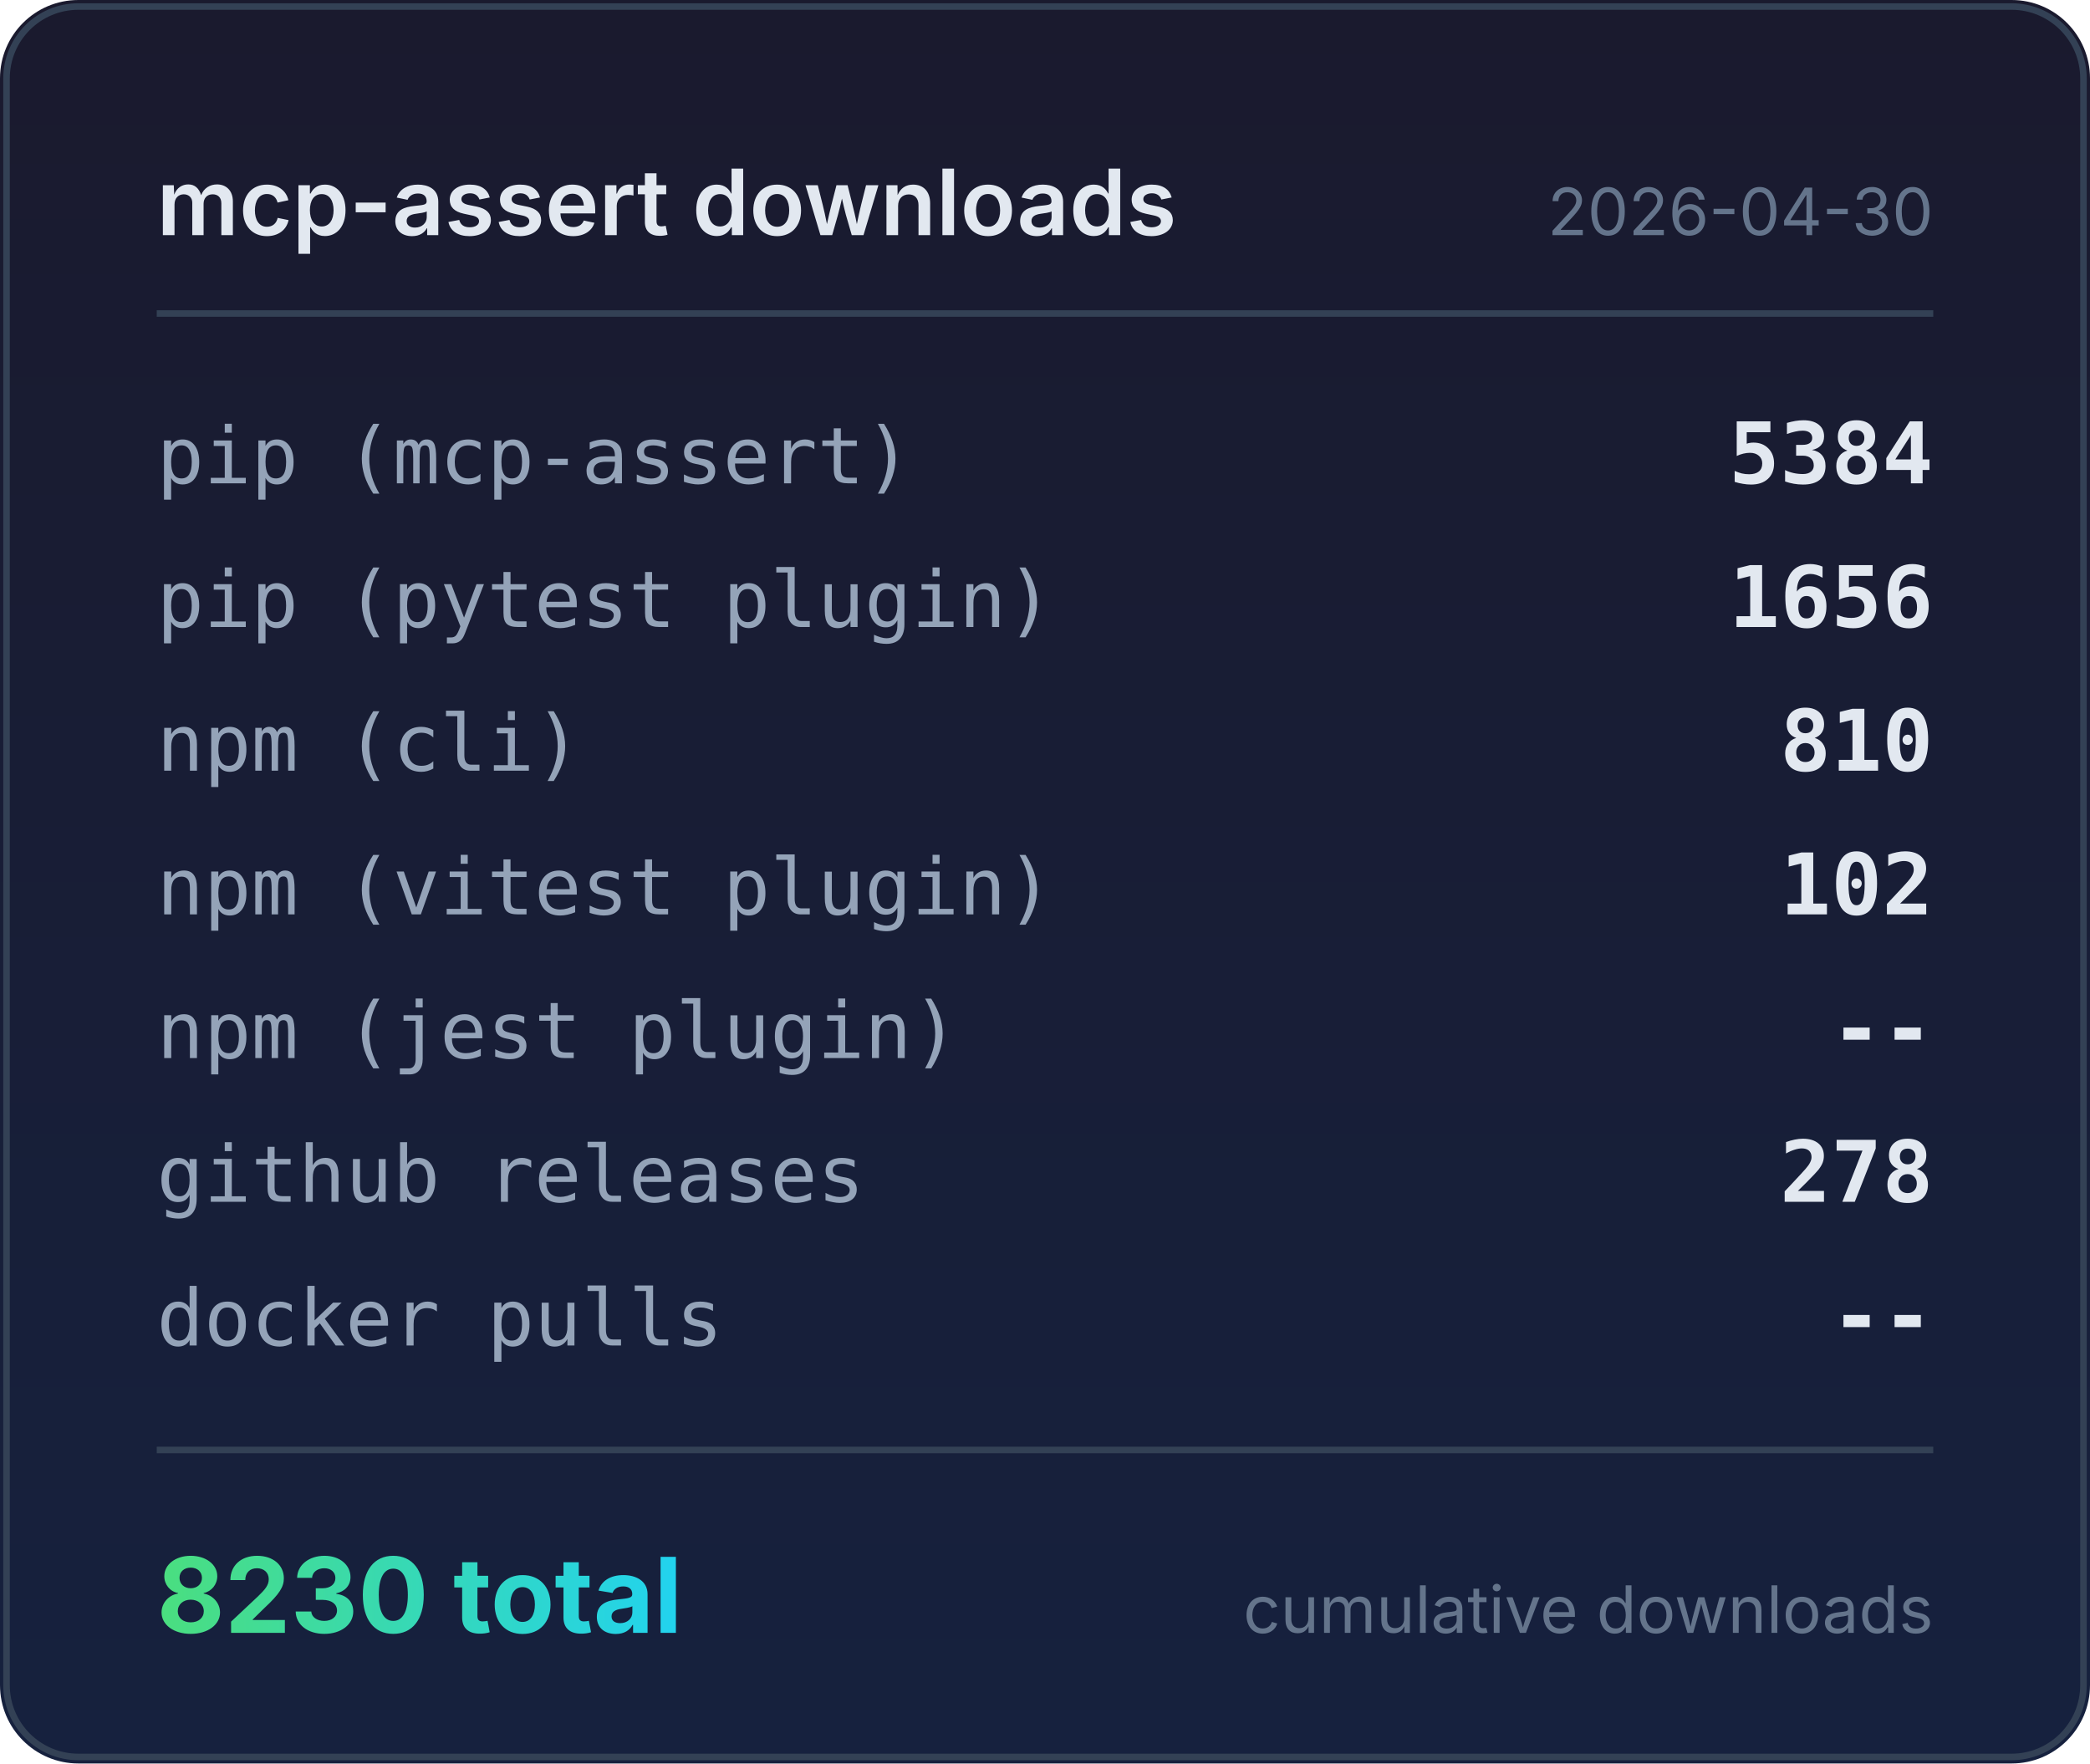
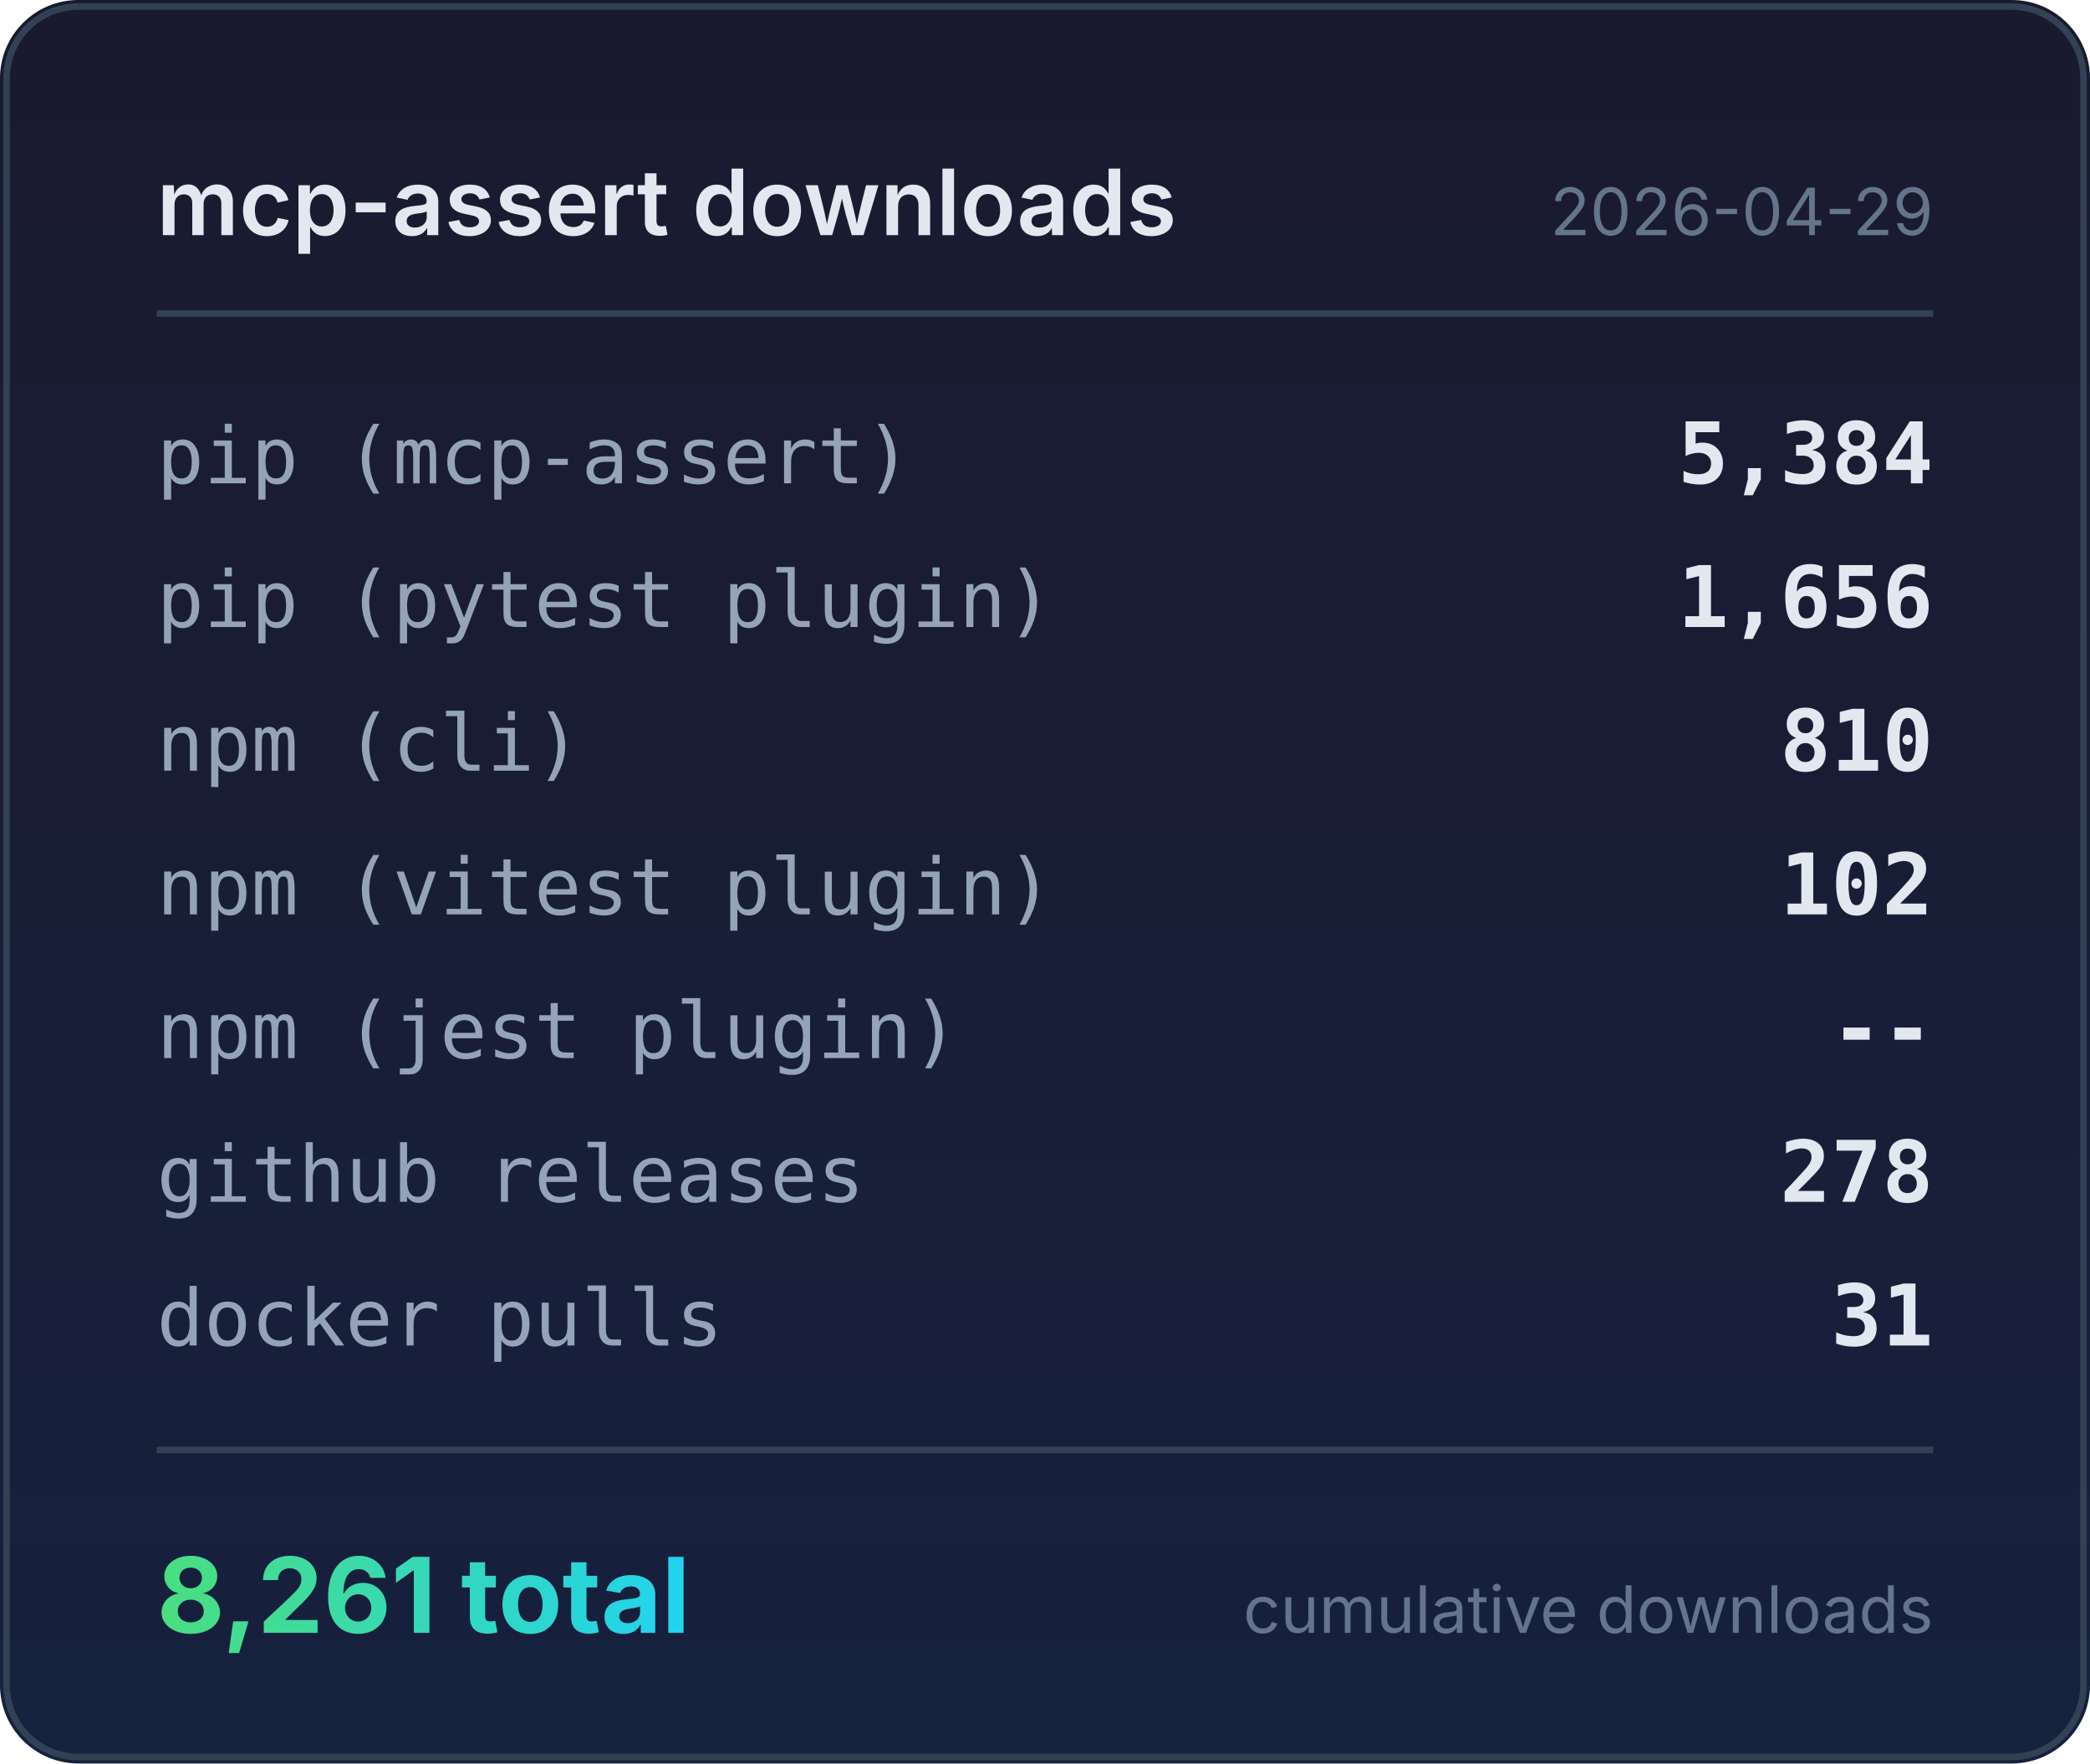
<svg xmlns="http://www.w3.org/2000/svg" width="320" height="270" viewBox="0 0 320 270">
  <defs>
    <linearGradient id="bg" x1="0" y1="0" x2="0" y2="1">
      <stop offset="0%" stop-color="#1a1a2e" />
      <stop offset="100%" stop-color="#16213e" />
    </linearGradient>
    <linearGradient id="accent" x1="0" y1="0" x2="1" y2="0">
      <stop offset="0%" stop-color="#4ade80" />
      <stop offset="100%" stop-color="#22d3ee" />
    </linearGradient>
  </defs>
  <rect width="320" height="270" rx="12" fill="url(#bg)" />
  <rect x="1" y="1" width="318" height="268" rx="11" fill="none" stroke="#334155" stroke-width="1" />
  <text x="24" y="36" fill="#e2e8f0" font-family="system-ui,-apple-system,sans-serif" font-size="14" font-weight="600">mcp-assert downloads</text>
-   <text x="296" y="36" fill="#64748b" font-family="system-ui,-apple-system,sans-serif" font-size="10" text-anchor="end">2026-04-30</text>
+   <text x="296" y="36" fill="#64748b" font-family="system-ui,-apple-system,sans-serif" font-size="10" text-anchor="end">2026-04-29</text>
  <line x1="24" y1="48" x2="296" y2="48" stroke="#334155" stroke-width="1" />
  <text x="24" y="74" fill="#94a3b8" font-family="ui-monospace,monospace" font-size="12">pip (mcp-assert)</text>
-   <text x="296" y="74" fill="#e2e8f0" font-family="ui-monospace,monospace" font-size="13" font-weight="600" text-anchor="end">5384</text>
+   <text x="296" y="74" fill="#e2e8f0" font-family="ui-monospace,monospace" font-size="13" font-weight="600" text-anchor="end">5,384</text>
  <text x="24" y="96" fill="#94a3b8" font-family="ui-monospace,monospace" font-size="12">pip (pytest plugin)</text>
-   <text x="296" y="96" fill="#e2e8f0" font-family="ui-monospace,monospace" font-size="13" font-weight="600" text-anchor="end">1656</text>
+   <text x="296" y="96" fill="#e2e8f0" font-family="ui-monospace,monospace" font-size="13" font-weight="600" text-anchor="end">1,656</text>
  <text x="24" y="118" fill="#94a3b8" font-family="ui-monospace,monospace" font-size="12">npm (cli)</text>
  <text x="296" y="118" fill="#e2e8f0" font-family="ui-monospace,monospace" font-size="13" font-weight="600" text-anchor="end">810</text>
  <text x="24" y="140" fill="#94a3b8" font-family="ui-monospace,monospace" font-size="12">npm (vitest plugin)</text>
  <text x="296" y="140" fill="#e2e8f0" font-family="ui-monospace,monospace" font-size="13" font-weight="600" text-anchor="end">102</text>
  <text x="24" y="162" fill="#94a3b8" font-family="ui-monospace,monospace" font-size="12">npm (jest plugin)</text>
  <text x="296" y="162" fill="#e2e8f0" font-family="ui-monospace,monospace" font-size="13" font-weight="600" text-anchor="end">--</text>
  <text x="24" y="184" fill="#94a3b8" font-family="ui-monospace,monospace" font-size="12">github releases</text>
  <text x="296" y="184" fill="#e2e8f0" font-family="ui-monospace,monospace" font-size="13" font-weight="600" text-anchor="end">278</text>
  <text x="24" y="206" fill="#94a3b8" font-family="ui-monospace,monospace" font-size="12">docker pulls</text>
-   <text x="296" y="206" fill="#e2e8f0" font-family="ui-monospace,monospace" font-size="13" font-weight="600" text-anchor="end">--</text>
+   <text x="296" y="206" fill="#e2e8f0" font-family="ui-monospace,monospace" font-size="13" font-weight="600" text-anchor="end">31</text>
  <line x1="24" y1="222" x2="296" y2="222" stroke="#334155" stroke-width="1" />
-   <text x="24" y="250" fill="url(#accent)" font-family="system-ui,-apple-system,sans-serif" font-size="16" font-weight="700">8230 total</text>
+   <text x="24" y="250" fill="url(#accent)" font-family="system-ui,-apple-system,sans-serif" font-size="16" font-weight="700">8,261 total</text>
  <text x="296" y="250" fill="#64748b" font-family="system-ui,-apple-system,sans-serif" font-size="10" text-anchor="end">cumulative downloads</text>
</svg>
